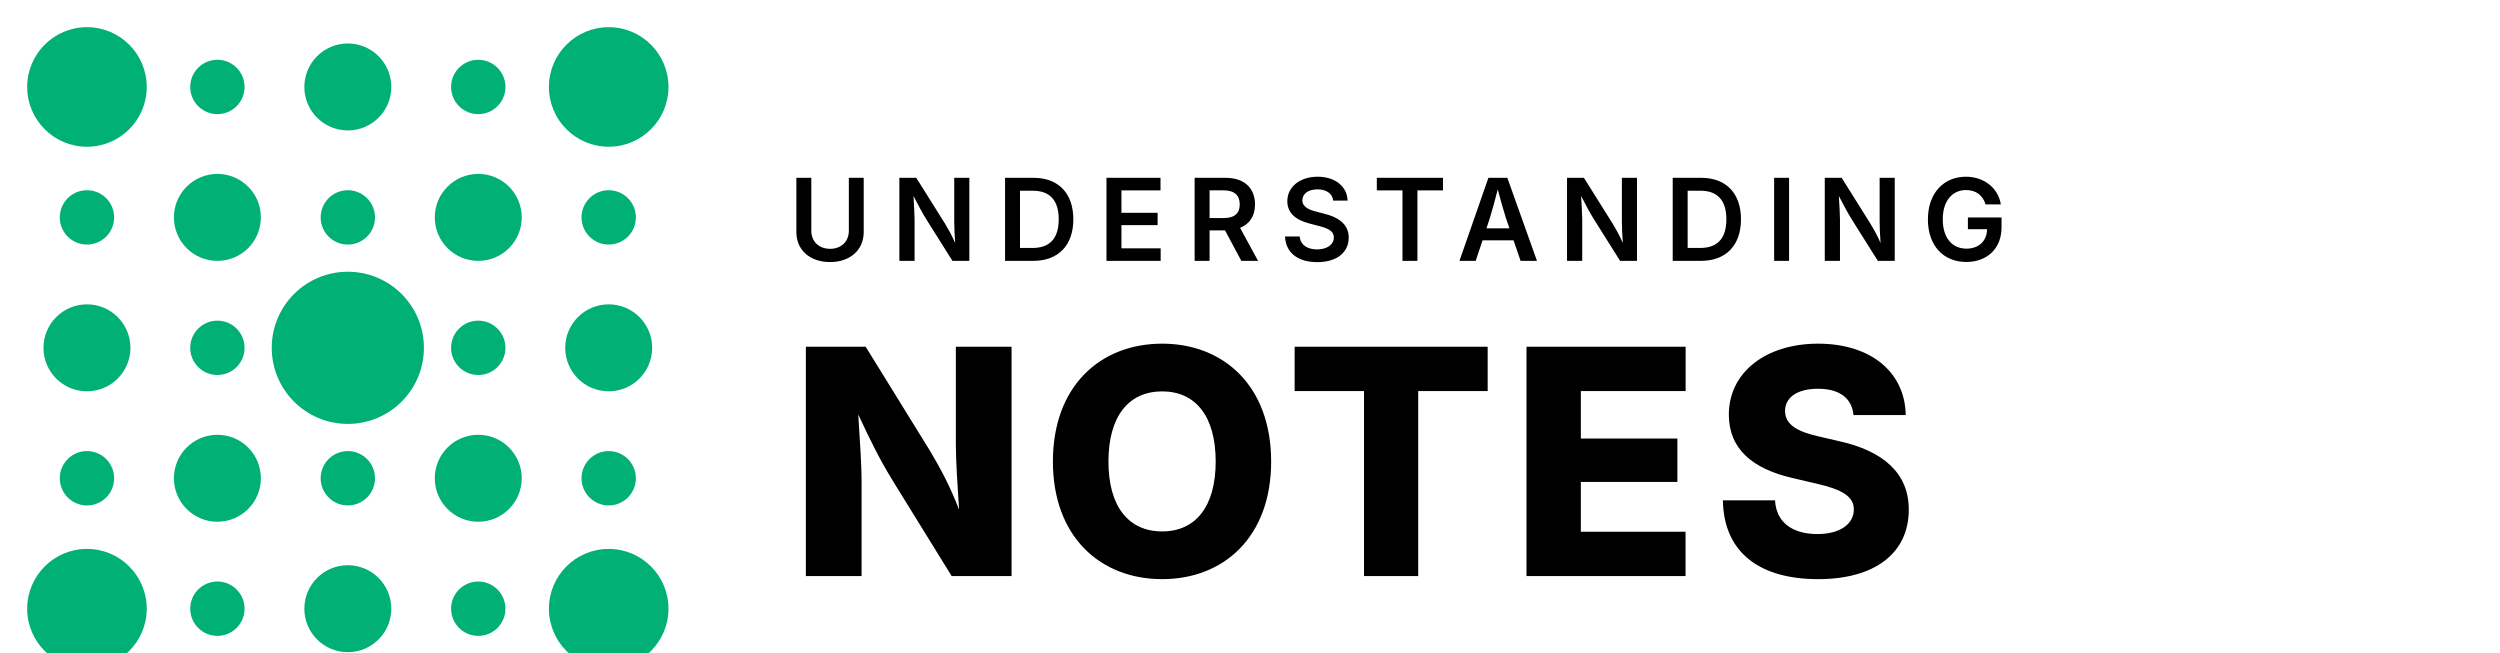
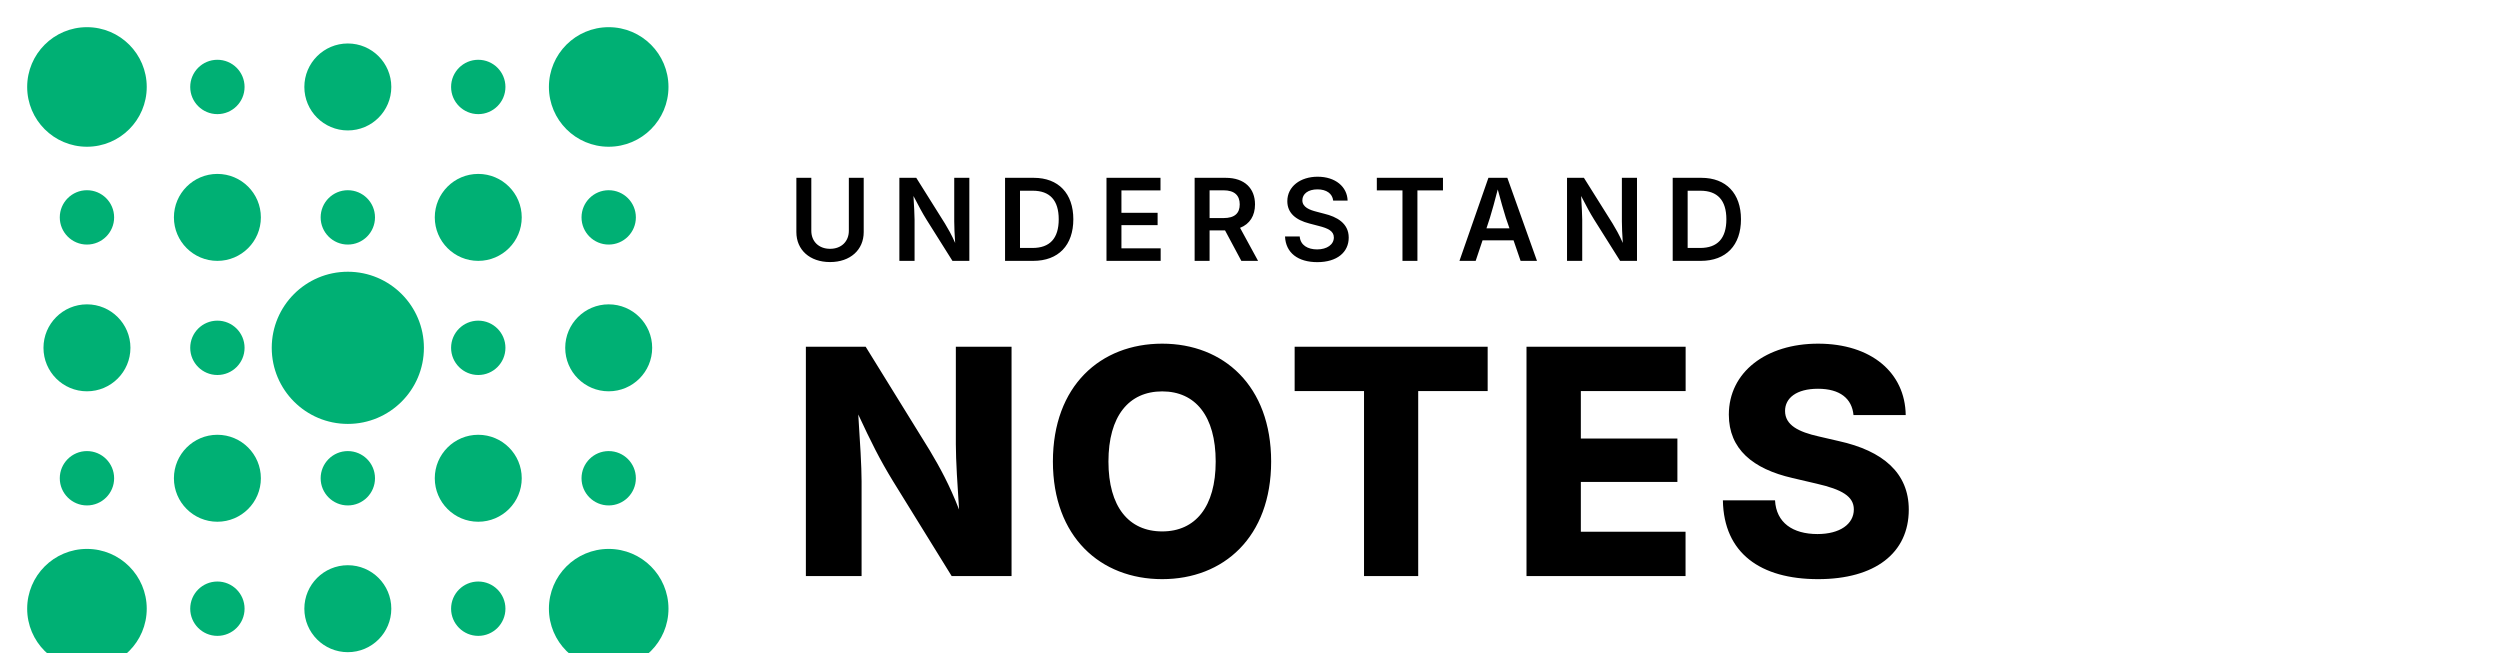
<svg xmlns="http://www.w3.org/2000/svg" viewBox="0 0 460 120" width="460" height="120">
  <g fill="#00B074">
    <circle cx="16" cy="16" r="11" />
    <circle cx="40" cy="16" r="5" />
    <circle cx="64" cy="16" r="8" />
    <circle cx="88" cy="16" r="5" />
    <circle cx="112" cy="16" r="11" />
    <circle cx="16" cy="40" r="5" />
    <circle cx="40" cy="40" r="8" />
    <circle cx="64" cy="40" r="5" />
    <circle cx="88" cy="40" r="8" />
    <circle cx="112" cy="40" r="5" />
    <circle cx="16" cy="64" r="8" />
    <circle cx="40" cy="64" r="5" />
    <circle cx="64" cy="64" r="14" />
    <circle cx="88" cy="64" r="5" />
    <circle cx="112" cy="64" r="8" />
    <circle cx="16" cy="88" r="5" />
    <circle cx="40" cy="88" r="8" />
    <circle cx="64" cy="88" r="5" />
    <circle cx="88" cy="88" r="8" />
    <circle cx="112" cy="88" r="5" />
    <circle cx="16" cy="112" r="11" />
    <circle cx="40" cy="112" r="5" />
    <circle cx="64" cy="112" r="8" />
    <circle cx="88" cy="112" r="5" />
    <circle cx="112" cy="112" r="11" />
  </g>
-   <text x="145" y="48" font-family="'Inter', -apple-system, BlinkMacSystemFont, 'Segoe UI', Roboto, sans-serif" font-size="21" font-weight="600" letter-spacing="3.5" fill="#000000">UNDERSTANDING</text>
+   <text x="145" y="48" font-family="'Inter', -apple-system, BlinkMacSystemFont, 'Segoe UI', Roboto, sans-serif" font-size="21" font-weight="600" letter-spacing="3.5" fill="#000000">UNDERSTAND</text>
  <text x="145" y="106" font-family="'Inter', -apple-system, BlinkMacSystemFont, 'Segoe UI', Roboto, sans-serif" font-size="58" font-weight="800" letter-spacing="2" fill="#000000">NOTES</text>
</svg>
